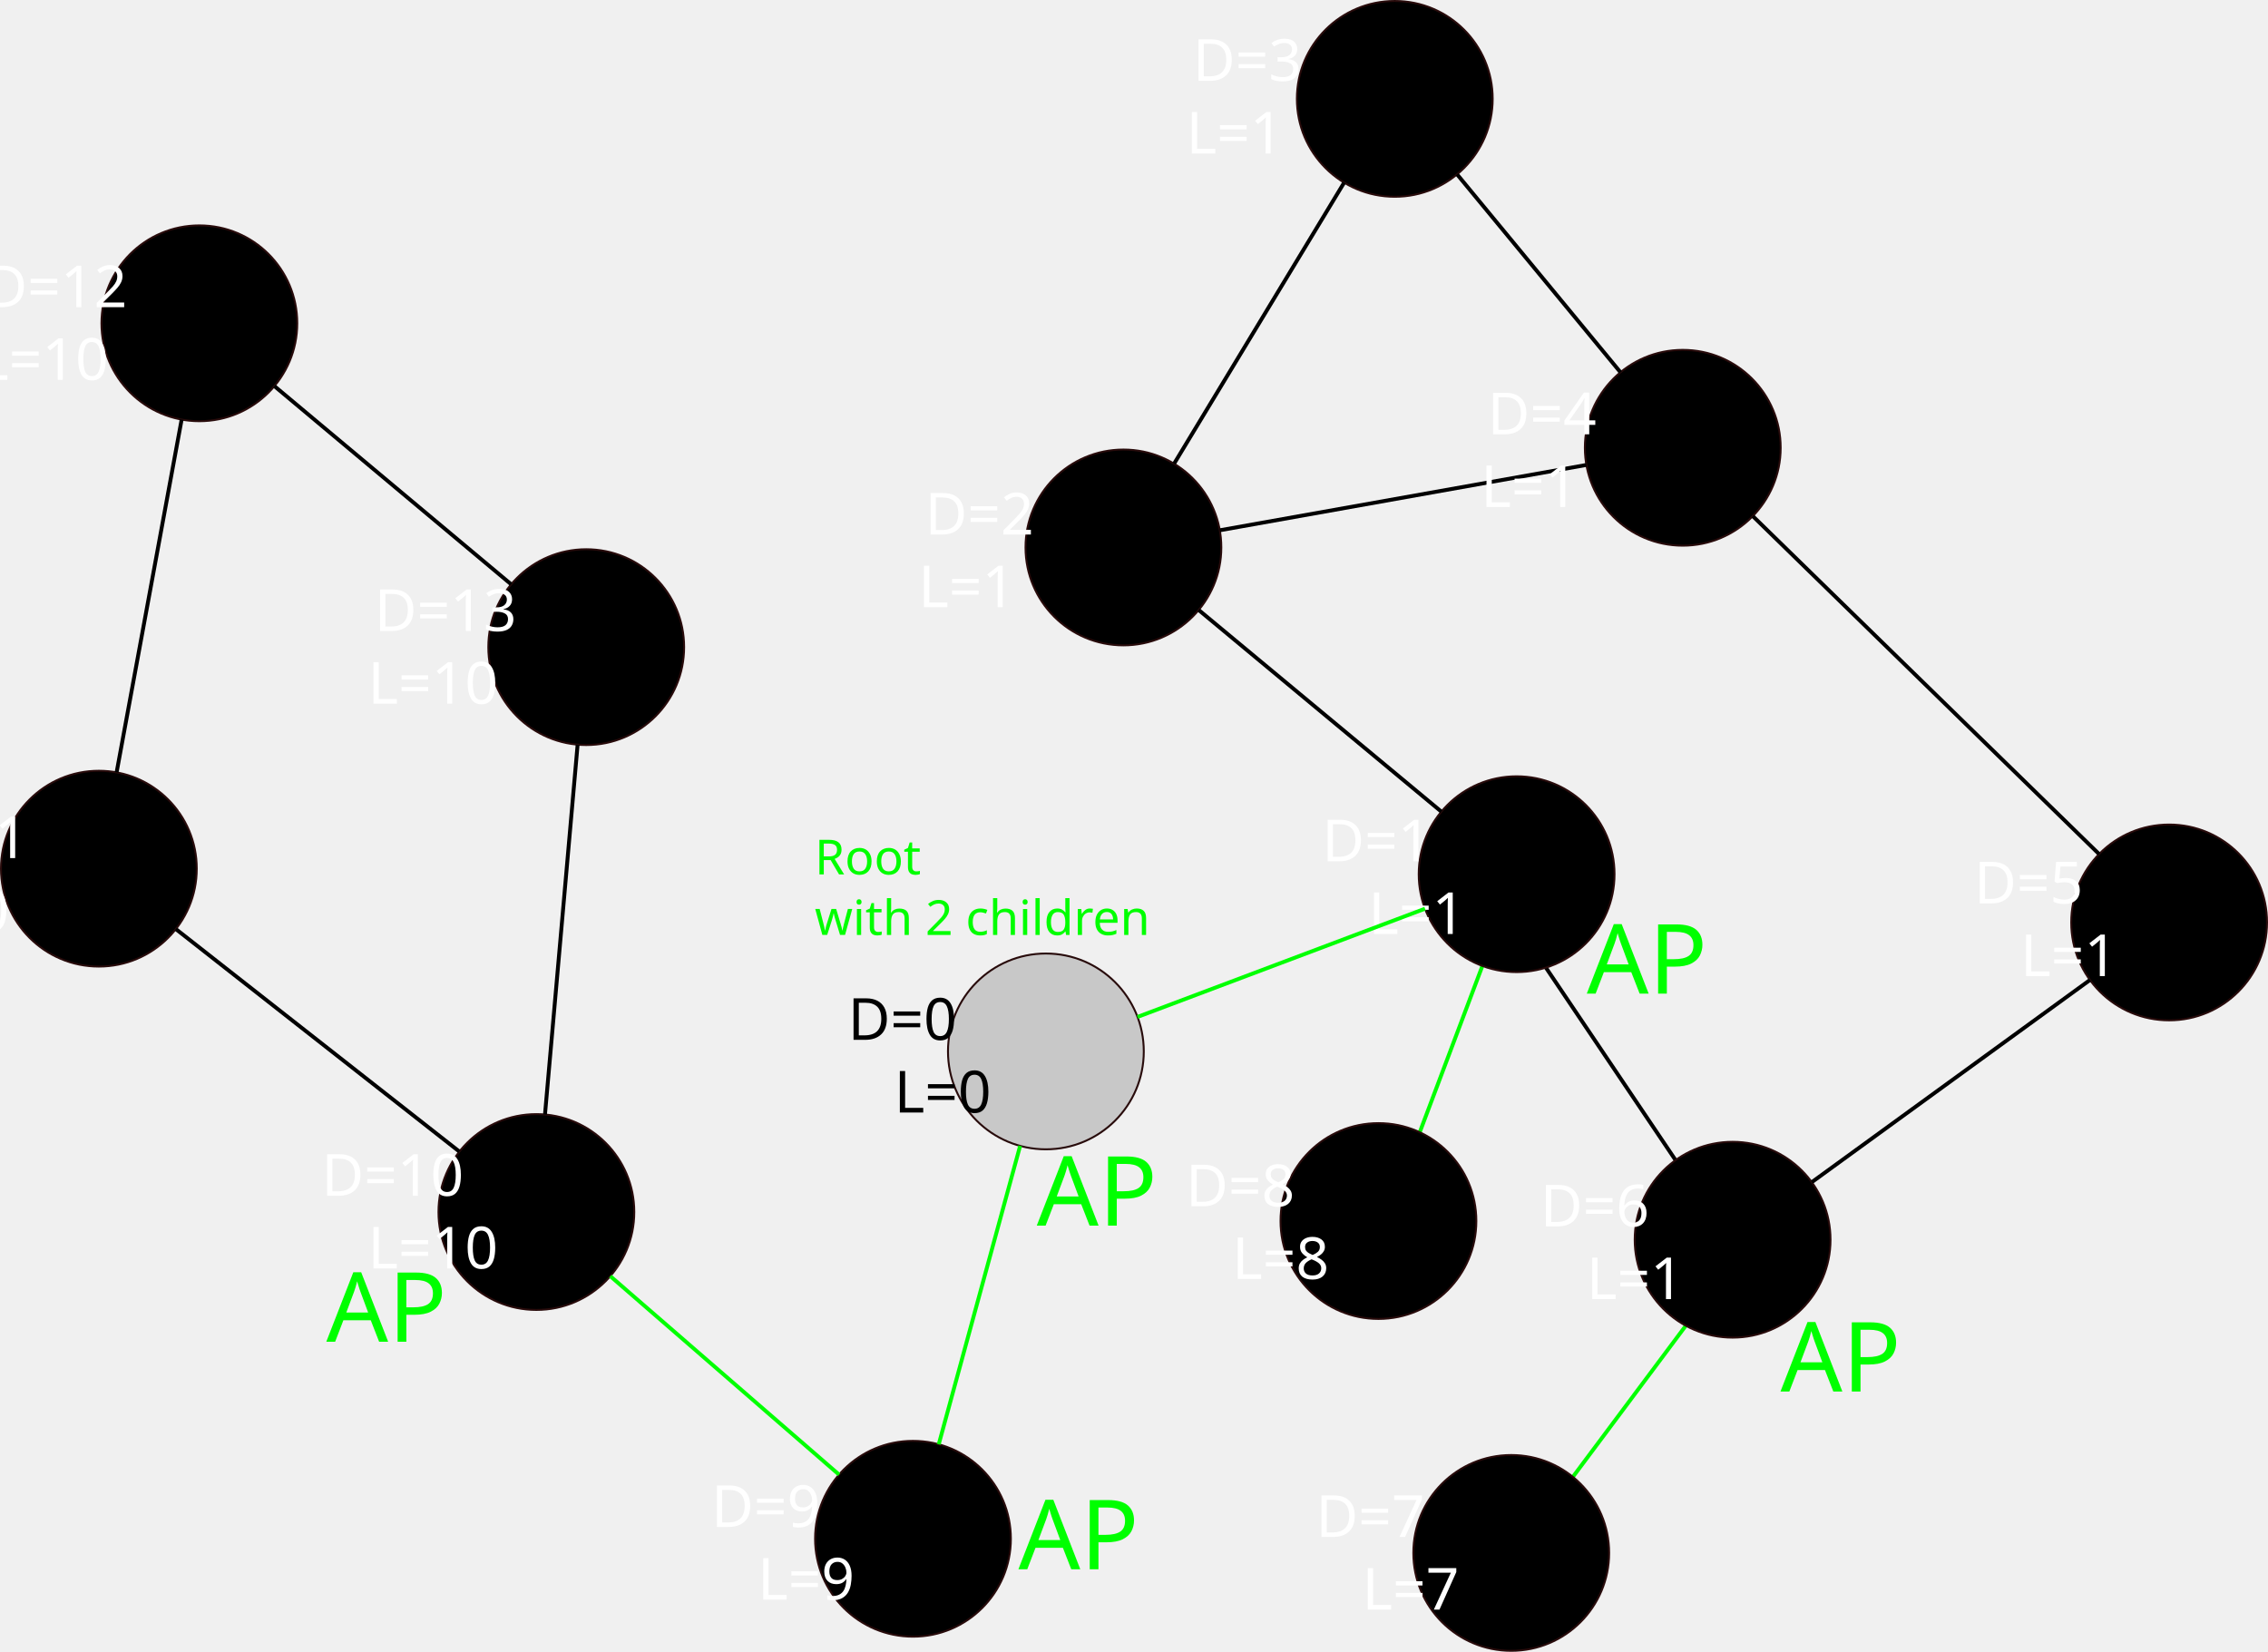
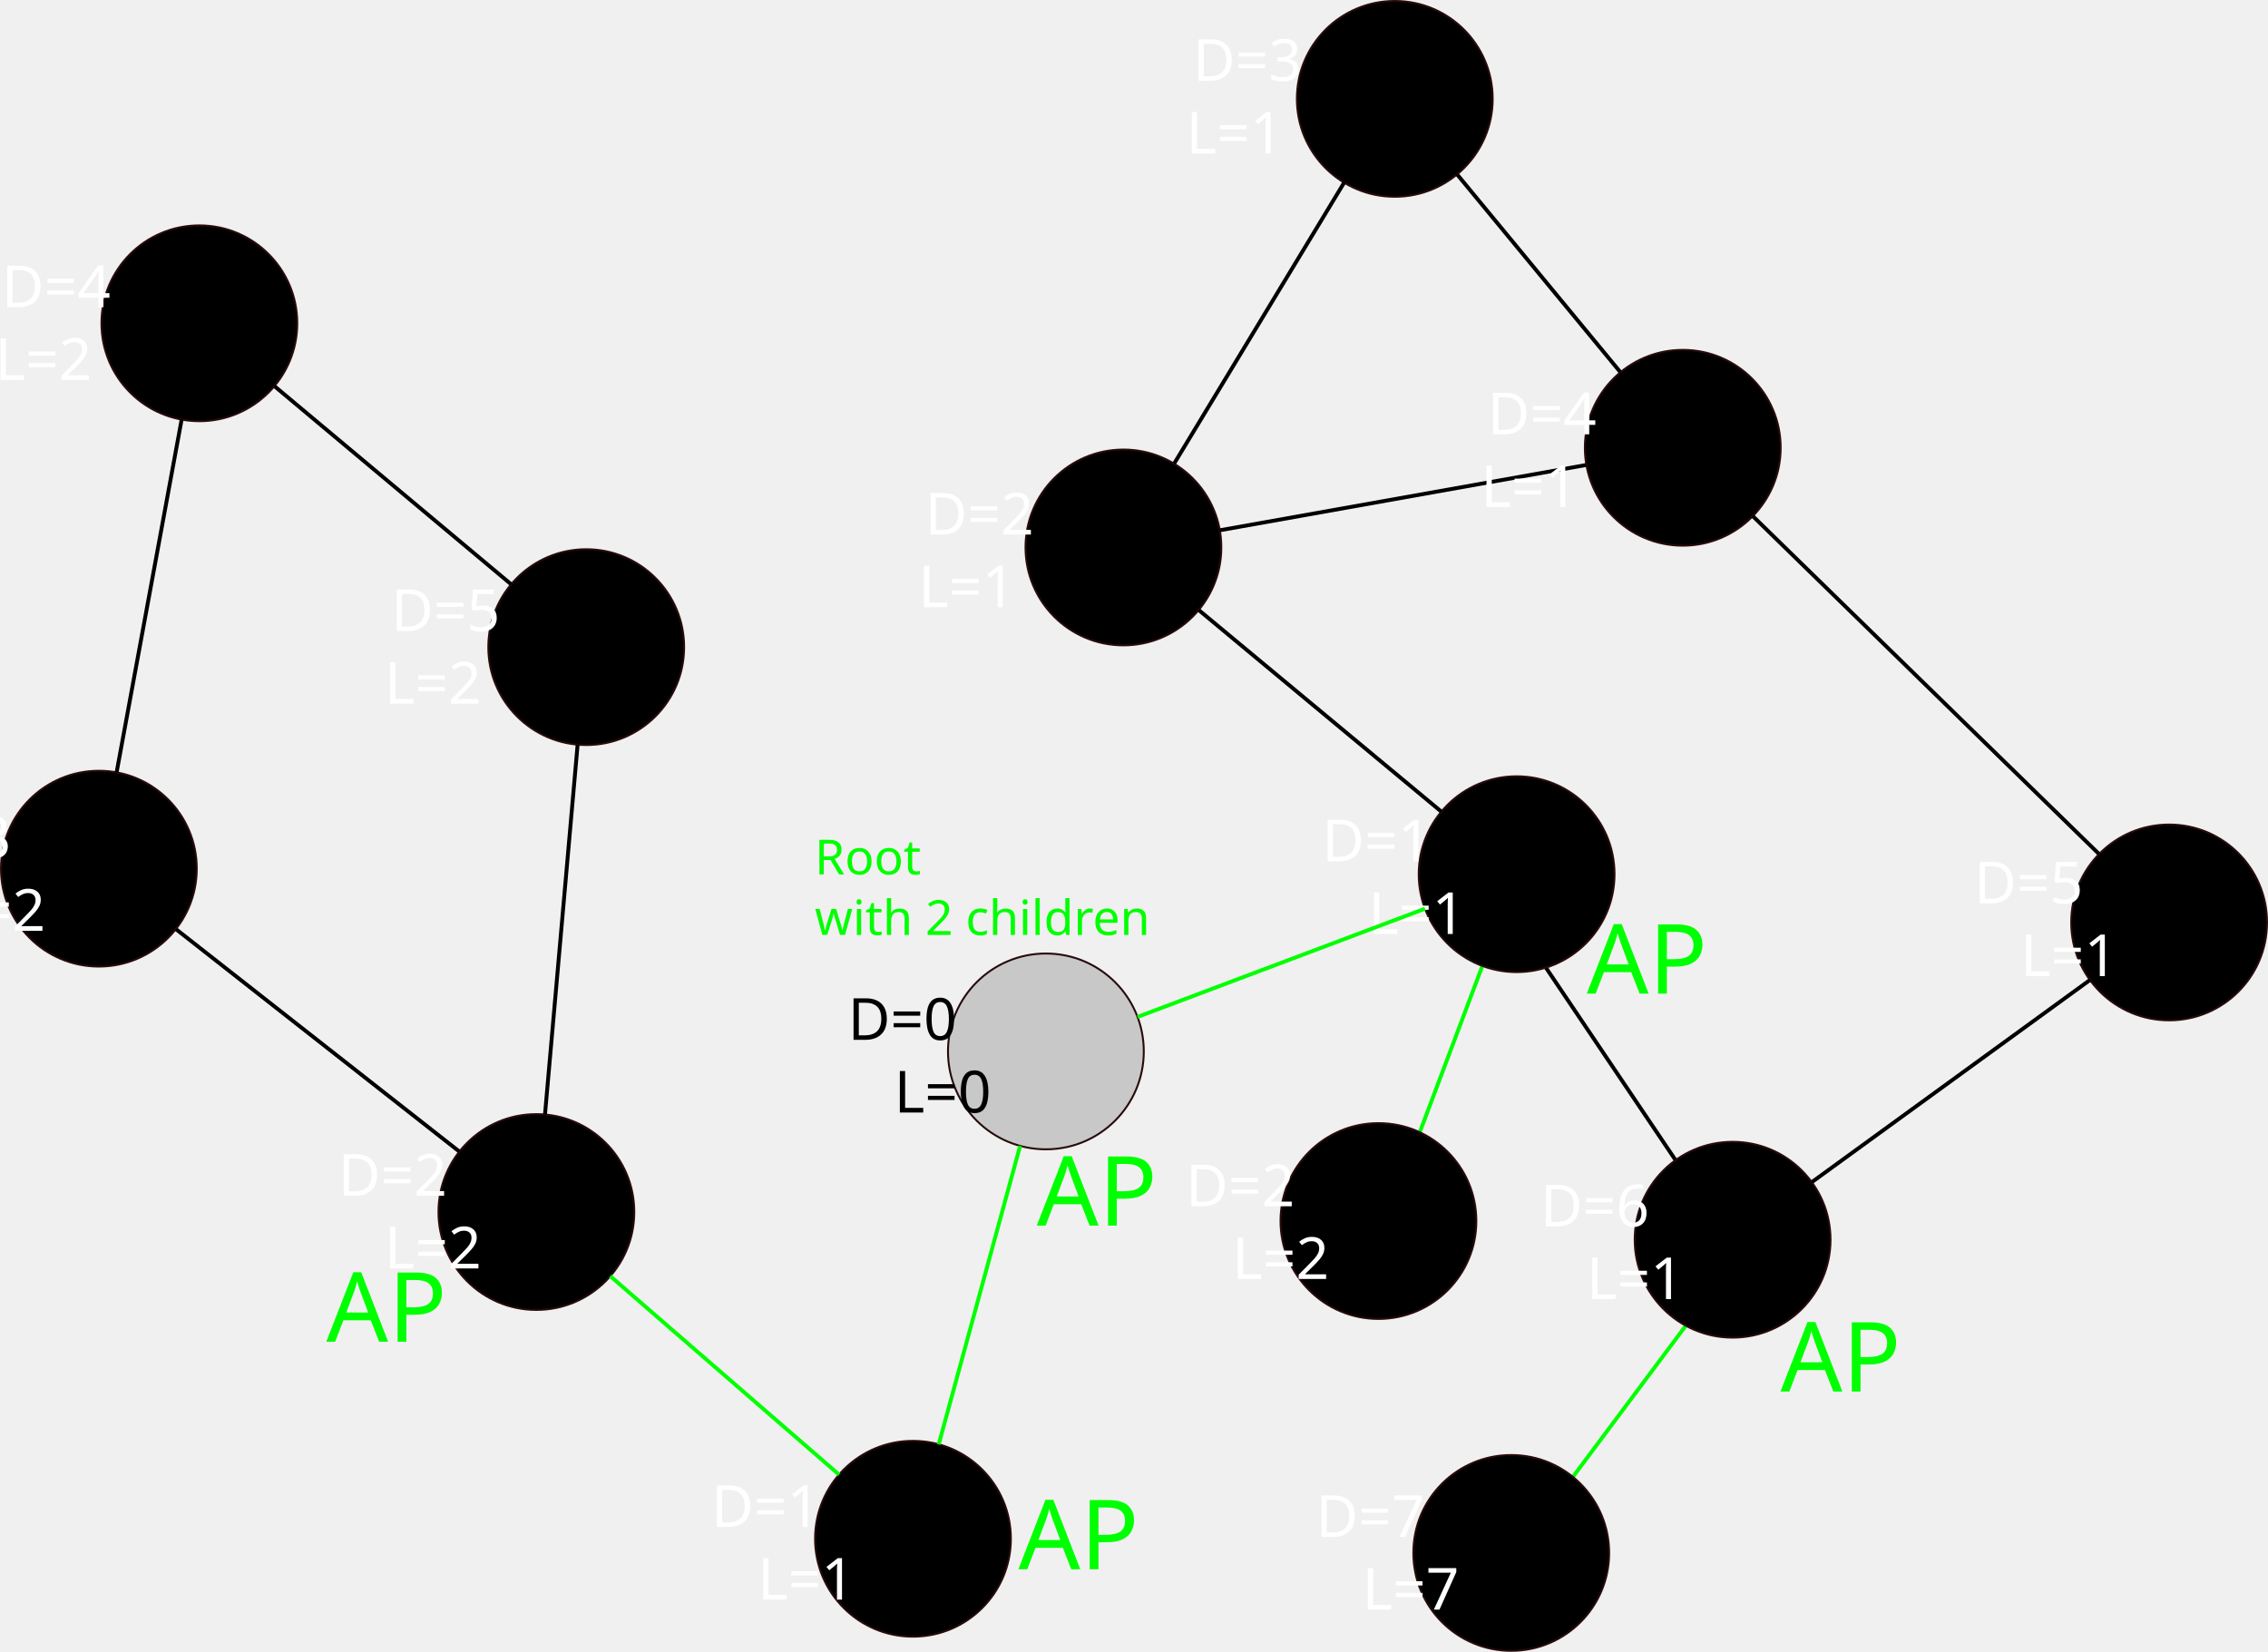
<svg xmlns="http://www.w3.org/2000/svg" width="585.037" height="426.087" id="svg2" version="1.0">
  <defs id="defs4">
    </defs>
  <g id="layer1" transform="translate(-68.7819,-91.14408)">
    <path style="fill:none;fill-opacity:0.75;fill-rule:evenodd;stroke:#00ff00;stroke-width:1px;stroke-linecap:butt;stroke-linejoin:miter;stroke-opacity:1" d="M 356.786,317.159 L 391.071,226.087" id="path2473" transform="translate(68.7819,91.14408)" />
    <path style="fill:none;fill-opacity:0.75;fill-rule:evenodd;stroke:#000000;stroke-width:1px;stroke-linecap:butt;stroke-linejoin:miter;stroke-opacity:1" d="M 451.538,316.971 L 518.208,415.966" id="path2425" />
    <path style="fill:none;fill-opacity:0.75;fill-rule:evenodd;stroke:#00ff00;stroke-width:1px;stroke-linecap:butt;stroke-linejoin:miter;stroke-opacity:1" d="M 457.599,494.758 L 517.198,414.956" id="path2433" />
    <path style="opacity:1;fill:#000000;fill-opacity:1;stroke:#280b0b;stroke-width:0.5;stroke-miterlimit:4;stroke-dasharray:none;stroke-opacity:1" id="path2383" d="m 145.462,174.54 a 25.254,25.254 0 0 1 -25.254,25.254 25.254,25.254 0 0 1 -25.254,-25.254 25.254,25.254 0 0 1 25.254,-25.254 25.254,25.254 0 0 1 25.254,25.254 z" />
    <path style="opacity:1;fill:#000000;fill-opacity:1;stroke:#280b0b;stroke-width:0.5;stroke-miterlimit:4;stroke-dasharray:none;stroke-opacity:1" id="path2385" d="m 145.462,174.54 a 25.254,25.254 0 0 1 -25.254,25.254 25.254,25.254 0 0 1 -25.254,-25.254 25.254,25.254 0 0 1 25.254,-25.254 25.254,25.254 0 0 1 25.254,25.254 z" transform="translate(-25.92244,140.6797)" />
    <path style="opacity:1;fill:#000000;fill-opacity:1;stroke:#280b0b;stroke-width:0.5;stroke-miterlimit:4;stroke-dasharray:none;stroke-opacity:1" id="path2389" d="m 145.462,174.54 a 25.254,25.254 0 0 1 -25.254,25.254 25.254,25.254 0 0 1 -25.254,-25.254 25.254,25.254 0 0 1 25.254,-25.254 25.254,25.254 0 0 1 25.254,25.254 z" transform="translate(99.79185,83.53684)" />
    <path style="opacity:1;fill:#000000;fill-opacity:1;stroke:#280b0b;stroke-width:0.5;stroke-miterlimit:4;stroke-dasharray:none;stroke-opacity:1" id="path2391" d="m 145.462,174.54 a 25.254,25.254 0 0 1 -25.254,25.254 25.254,25.254 0 0 1 -25.254,-25.254 25.254,25.254 0 0 1 25.254,-25.254 25.254,25.254 0 0 1 25.254,25.254 z" transform="translate(86.93471,229.2511)" />
    <path style="opacity:1;fill:#000000;fill-opacity:1;stroke:#280b0b;stroke-width:0.5;stroke-miterlimit:4;stroke-dasharray:none;stroke-opacity:1" id="path2393" d="m 145.462,174.54 a 25.254,25.254 0 0 1 -25.254,25.254 25.254,25.254 0 0 1 -25.254,-25.254 25.254,25.254 0 0 1 25.254,-25.254 25.254,25.254 0 0 1 25.254,25.254 z" transform="translate(184.0776,313.5368)" />
    <path style="opacity:1;fill:#c8c8c8;fill-opacity:1;stroke:#280b0b;stroke-width:0.5;stroke-miterlimit:4;stroke-dasharray:none;stroke-opacity:1" id="path2395" d="m 145.462,174.54 a 25.254,25.254 0 0 1 -25.254,25.254 25.254,25.254 0 0 1 -25.254,-25.254 25.254,25.254 0 0 1 25.254,-25.254 25.254,25.254 0 0 1 25.254,25.254 z" transform="translate(218.3633,187.8226)" />
    <path style="opacity:1;fill:#000000;fill-opacity:1;stroke:#280b0b;stroke-width:0.5;stroke-miterlimit:4;stroke-dasharray:none;stroke-opacity:1" id="path2397" d="m 145.462,174.54 a 25.254,25.254 0 0 1 -25.254,25.254 25.254,25.254 0 0 1 -25.254,-25.254 25.254,25.254 0 0 1 25.254,-25.254 25.254,25.254 0 0 1 25.254,25.254 z" transform="translate(238.3633,57.82255)" />
    <path style="opacity:1;fill:#000000;fill-opacity:1;stroke:#280b0b;stroke-width:0.5;stroke-miterlimit:4;stroke-dasharray:none;stroke-opacity:1" id="path2399" d="m 145.462,174.54 a 25.254,25.254 0 0 1 -25.254,25.254 25.254,25.254 0 0 1 -25.254,-25.254 25.254,25.254 0 0 1 25.254,-25.254 25.254,25.254 0 0 1 25.254,25.254 z" transform="translate(308.3633,-57.89173)" />
    <path style="opacity:1;fill:#000000;fill-opacity:1;stroke:#280b0b;stroke-width:0.5;stroke-miterlimit:4;stroke-dasharray:none;stroke-opacity:1" id="path2401" d="m 145.462,174.54 a 25.254,25.254 0 0 1 -25.254,25.254 25.254,25.254 0 0 1 -25.254,-25.254 25.254,25.254 0 0 1 25.254,-25.254 25.254,25.254 0 0 1 25.254,25.254 z" transform="translate(382.649,32.10827)" />
    <path style="opacity:1;fill:#000000;fill-opacity:1;stroke:#280b0b;stroke-width:0.5;stroke-miterlimit:4;stroke-dasharray:none;stroke-opacity:1" id="path2403" d="m 145.462,174.54 a 25.254,25.254 0 0 1 -25.254,25.254 25.254,25.254 0 0 1 -25.254,-25.254 25.254,25.254 0 0 1 25.254,-25.254 25.254,25.254 0 0 1 25.254,25.254 z" transform="translate(339.7919,142.1083)" />
    <path style="opacity:1;fill:#000000;fill-opacity:1;stroke:#280b0b;stroke-width:0.5;stroke-miterlimit:4;stroke-dasharray:none;stroke-opacity:1" id="path2405" d="m 145.462,174.54 a 25.254,25.254 0 0 1 -25.254,25.254 25.254,25.254 0 0 1 -25.254,-25.254 25.254,25.254 0 0 1 25.254,-25.254 25.254,25.254 0 0 1 25.254,25.254 z" transform="translate(395.5061,236.394)" />
    <path style="opacity:1;fill:#000000;fill-opacity:1;stroke:#280b0b;stroke-width:0.5;stroke-miterlimit:4;stroke-dasharray:none;stroke-opacity:1" id="path2429" d="m 145.462,174.54 a 25.254,25.254 0 0 1 -25.254,25.254 25.254,25.254 0 0 1 -25.254,-25.254 25.254,25.254 0 0 1 25.254,-25.254 25.254,25.254 0 0 1 25.254,25.254 z" transform="translate(508.1067,154.5533)" />
    <path style="opacity:1;fill:#000000;fill-opacity:1;stroke:#280b0b;stroke-width:0.5;stroke-miterlimit:4;stroke-dasharray:none;stroke-opacity:1" id="path2431" d="m 145.462,174.54 a 25.254,25.254 0 0 1 -25.254,25.254 25.254,25.254 0 0 1 -25.254,-25.254 25.254,25.254 0 0 1 25.254,-25.254 25.254,25.254 0 0 1 25.254,25.254 z" transform="translate(338.4011,317.1879)" />
    <path style="opacity:1;fill:#000000;fill-opacity:1;stroke:#280b0b;stroke-width:0.5;stroke-miterlimit:4;stroke-dasharray:none;stroke-opacity:1" id="path2469" d="m 145.462,174.54 a 25.254,25.254 0 0 1 -25.254,25.254 25.254,25.254 0 0 1 -25.254,-25.254 25.254,25.254 0 0 1 25.254,-25.254 25.254,25.254 0 0 1 25.254,25.254 z" transform="translate(304.1474,231.5749)" />
    <text xml:space="preserve" style="font-style:normal;font-weight:normal;font-size:40px;line-height:125%;font-family:sans-serif;letter-spacing:0px;word-spacing:0px;fill:#000000;fill-opacity:1;stroke:none;stroke-width:1px;stroke-linecap:butt;stroke-linejoin:miter;stroke-opacity:1" x="337.959" y="359.374" id="text4158">
      <tspan id="tspan4160" x="337.959" y="359.374" style="font-size:15px;text-align:center;text-anchor:middle">D=0</tspan>
      <tspan x="337.959" y="378.124" id="tspan4162" style="font-size:15px;text-align:center;text-anchor:middle">L=0</tspan>
    </text>
    <text xml:space="preserve" style="font-style:normal;font-weight:normal;font-size:40px;line-height:125%;font-family:sans-serif;letter-spacing:0px;word-spacing:0px;fill:#ffffff;fill-opacity:1;stroke:none;stroke-width:1px;stroke-linecap:butt;stroke-linejoin:miter;stroke-opacity:1;" x="460.262" y="313.317" id="text4158-7">
      <tspan id="tspan4160-0" x="460.262" y="313.317" style="font-size:15px;text-align:center;text-anchor:middle;fill:#ffffff;fill-opacity:1;">D=1</tspan>
      <tspan x="460.262" y="332.067" id="tspan4162-3" style="font-size:15px;text-align:center;text-anchor:middle;fill:#ffffff;fill-opacity:1;">L=1</tspan>
    </text>
    <path style="fill:none;fill-rule:evenodd;stroke:#00ff00;stroke-width:1px;stroke-linecap:butt;stroke-linejoin:miter;stroke-opacity:1" d="m 362.205,353.465 74.161,-27.919" id="path4185" />
    <path style="fill:none;fill-rule:evenodd;stroke:#000000;stroke-width:1px;stroke-linecap:butt;stroke-linejoin:miter;stroke-opacity:1" d="M 440.577,300.508 377.994,248.502" id="path4187" />
    <path style="fill:none;fill-rule:evenodd;stroke:#000000;stroke-width:1px;stroke-linecap:butt;stroke-linejoin:miter;stroke-opacity:1" d="m 383.433,227.931 94.562,-16.853" id="path4189" />
    <path style="fill:none;fill-rule:evenodd;stroke:#000000;stroke-width:1px;stroke-linecap:butt;stroke-linejoin:miter;stroke-opacity:1" d="m 371.643,210.755 43.858,-72.5" id="path4191" />
    <path style="fill:none;fill-rule:evenodd;stroke:#000000;stroke-width:1px;stroke-linecap:butt;stroke-linejoin:miter;stroke-opacity:1" d="m 444.647,136.124 42.135,51.048" id="path4193" />
    <path style="fill:none;fill-rule:evenodd;stroke:#000000;stroke-width:1px;stroke-linecap:butt;stroke-linejoin:miter;stroke-opacity:1" d="m 520.93,224.287 89.312,87.167" id="path4195" />
    <path style="fill:none;fill-rule:evenodd;stroke:#000000;stroke-width:1px;stroke-linecap:butt;stroke-linejoin:miter;stroke-opacity:1" d="m 536.142,396.086 71.745,-52.146" id="path4197" />
    <path style="fill:none;fill-rule:evenodd;stroke:#00ff00;stroke-width:1px;stroke-linecap:butt;stroke-linejoin:miter;stroke-opacity:1" d="m 331.927,386.726 -20.996,76.987" id="path4199" />
    <path style="fill:none;fill-rule:evenodd;stroke:#00ff00;stroke-width:1px;stroke-linecap:butt;stroke-linejoin:miter;stroke-opacity:1" d="m 226.217,420.341 58.994,51.186" id="path4201" />
    <path style="fill:none;fill-rule:evenodd;stroke:#000000;stroke-width:1px;stroke-linecap:butt;stroke-linejoin:miter;stroke-opacity:1" d="m 114.152,330.81 73.125,57.389" id="path4203" />
    <path style="fill:none;fill-rule:evenodd;stroke:#000000;stroke-width:1px;stroke-linecap:butt;stroke-linejoin:miter;stroke-opacity:1" d="M 115.632,199.375 98.862,290.384" id="path4205" />
    <path style="fill:none;fill-rule:evenodd;stroke:#000000;stroke-width:1px;stroke-linecap:butt;stroke-linejoin:miter;stroke-opacity:1" d="m 139.572,190.75 61.063,51.117" id="path4207" />
    <path style="fill:none;fill-rule:evenodd;stroke:#000000;stroke-width:1px;stroke-linecap:butt;stroke-linejoin:miter;stroke-opacity:1" d="m 217.78,283.232 -8.418,95.403" id="path4209" />
    <text xml:space="preserve" style="font-style:normal;font-weight:normal;font-size:40px;line-height:125%;font-family:sans-serif;letter-spacing:0px;word-spacing:0px;fill:#ffffff;fill-opacity:1;stroke:none;stroke-width:1px;stroke-linecap:butt;stroke-linejoin:miter;stroke-opacity:1;" x="357.833" y="229.031" id="text4158-1">
      <tspan id="tspan4160-08" x="357.833" y="229.031" style="font-size:15px;text-align:center;text-anchor:middle;fill:#ffffff;fill-opacity:1;">D=2</tspan>
      <tspan x="357.833" y="247.781" id="tspan4162-2" style="font-size:15px;text-align:center;text-anchor:middle;fill:#ffffff;fill-opacity:1;">L=<tspan style="fill:#ffffff;fill-opacity:1;" id="tspan4399">1</tspan>
      </tspan>
    </text>
    <text xml:space="preserve" style="font-style:normal;font-weight:normal;font-size:40px;line-height:125%;font-family:sans-serif;letter-spacing:0px;word-spacing:0px;fill:#ffffff;fill-opacity:1;stroke:none;stroke-width:1px;stroke-linecap:butt;stroke-linejoin:miter;stroke-opacity:1;" x="426.943" y="111.994" id="text4158-1-9">
      <tspan id="tspan4160-08-7" x="426.943" y="111.994" style="font-size:15px;text-align:center;text-anchor:middle;fill:#ffffff;fill-opacity:1;">D=3</tspan>
      <tspan x="426.943" y="130.744" id="tspan4162-2-0" style="font-size:15px;text-align:center;text-anchor:middle;fill:#ffffff;fill-opacity:1;">L=<tspan style="fill:#ffffff;fill-opacity:1;" id="tspan4397">1</tspan>
      </tspan>
    </text>
    <text xml:space="preserve" style="font-style:normal;font-weight:normal;font-size:40px;line-height:125%;font-family:sans-serif;letter-spacing:0px;word-spacing:0px;fill:#ffffff;fill-opacity:1;stroke:none;stroke-width:1px;stroke-linecap:butt;stroke-linejoin:miter;stroke-opacity:1;" x="502.936" y="203.174" id="text4158-1-9-0">
      <tspan id="tspan4160-08-7-1" x="502.936" y="203.174" style="font-size:15px;text-align:center;text-anchor:middle;fill:#ffffff;fill-opacity:1;">D=4</tspan>
      <tspan x="502.936" y="221.924" id="tspan4162-2-0-0" style="font-size:15px;text-align:center;text-anchor:middle;fill:#ffffff;fill-opacity:1;">L=1<tspan style="fill:#ffffff;fill-opacity:1;" id="tspan4395" />
      </tspan>
    </text>
    <text xml:space="preserve" style="font-style:normal;font-weight:normal;font-size:40px;line-height:125%;font-family:sans-serif;letter-spacing:0px;word-spacing:0px;fill:#ffffff;fill-opacity:1;stroke:none;stroke-width:1px;stroke-linecap:butt;stroke-linejoin:miter;stroke-opacity:1;" x="628.471" y="324.181" id="text4158-1-9-0-0">
      <tspan id="tspan4160-08-7-1-0" x="628.471" y="324.181" style="font-size:15px;text-align:center;text-anchor:middle;fill:#ffffff;fill-opacity:1;">D=5</tspan>
      <tspan x="628.471" y="342.931" id="tspan4162-2-0-0-1" style="font-size:15px;text-align:center;text-anchor:middle;fill:#ffffff;fill-opacity:1;">L=1</tspan>
    </text>
    <text xml:space="preserve" style="font-style:normal;font-weight:normal;font-size:40px;line-height:125%;font-family:sans-serif;letter-spacing:0px;word-spacing:0px;fill:#ffffff;fill-opacity:1;stroke:none;stroke-width:1px;stroke-linecap:butt;stroke-linejoin:miter;stroke-opacity:1;" x="516.562" y="407.503" id="text4158-1-9-0-0-9">
      <tspan id="tspan4160-08-7-1-0-5" x="516.562" y="407.503" style="font-size:15px;text-align:center;text-anchor:middle;fill:#ffffff;fill-opacity:1;">D=6</tspan>
      <tspan x="516.562" y="426.253" id="tspan4162-2-0-0-1-6" style="font-size:15px;text-align:center;text-anchor:middle;fill:#ffffff;fill-opacity:1;">L=1</tspan>
    </text>
    <text xml:space="preserve" style="font-style:normal;font-weight:normal;font-size:40px;line-height:125%;font-family:sans-serif;letter-spacing:0px;word-spacing:0px;fill:#ffffff;fill-opacity:1;stroke:none;stroke-width:1px;stroke-linecap:butt;stroke-linejoin:miter;stroke-opacity:1;" x="458.665" y="487.602" id="text4158-1-9-0-0-9-9">
      <tspan id="tspan4160-08-7-1-0-5-9" x="458.665" y="487.602" style="font-size:15px;text-align:center;text-anchor:middle;fill:#ffffff;fill-opacity:1;">D=7</tspan>
      <tspan x="458.665" y="506.352" id="tspan4162-2-0-0-1-6-5" style="font-size:15px;text-align:center;text-anchor:middle;fill:#ffffff;fill-opacity:1;">L=7</tspan>
    </text>
    <text xml:space="preserve" style="font-style:normal;font-weight:normal;font-size:40px;line-height:125%;font-family:sans-serif;letter-spacing:0px;word-spacing:0px;fill:#000000;fill-opacity:1;stroke:none;stroke-width:1px;stroke-linecap:butt;stroke-linejoin:miter;stroke-opacity:1" x="528.068" y="450.088" id="text4371">
      <tspan id="tspan4373" x="528.068" y="450.088" style="font-size:25px;fill:#00ff00;fill-opacity:1">AP</tspan>
    </text>
-     <text xml:space="preserve" style="font-style:normal;font-weight:normal;font-size:40px;line-height:125%;font-family:sans-serif;letter-spacing:0px;word-spacing:0px;fill:#ffffff;fill-opacity:1;stroke:none;stroke-width:1px;stroke-linecap:butt;stroke-linejoin:miter;stroke-opacity:1;" x="425.123" y="402.308" id="text4158-7-0">
-       <tspan id="tspan4160-0-9" x="425.123" y="402.308" style="font-size:15px;text-align:center;text-anchor:middle;fill:#ffffff;fill-opacity:1;">D=8</tspan>
-       <tspan x="425.123" y="421.058" id="tspan4162-3-1" style="font-size:15px;text-align:center;text-anchor:middle;fill:#ffffff;fill-opacity:1;">L=8</tspan>
+     <text xml:space="preserve" style="font-style:normal;font-weight:normal;font-size:40px;line-height:125%;font-family:sans-serif;letter-spacing:0px;word-spacing:0px;fill:#ffffff;fill-opacity:1;stroke:none;stroke-width:1px;stroke-linecap:butt;stroke-linejoin:miter;stroke-opacity:1" x="425.123" y="402.308" id="text4158-7-0">
+       <tspan id="tspan4160-0-9" x="425.123" y="402.308" style="font-size:15px;text-align:center;text-anchor:middle;fill:#ffffff;fill-opacity:1">D=2</tspan>
+       <tspan x="425.123" y="421.058" id="tspan4162-3-1" style="font-size:15px;text-align:center;text-anchor:middle;fill:#ffffff;fill-opacity:1">L=2</tspan>
    </text>
    <text xml:space="preserve" style="font-style:normal;font-weight:normal;font-size:40px;line-height:125%;font-family:sans-serif;letter-spacing:0px;word-spacing:0px;fill:#000000;fill-opacity:1;stroke:none;stroke-width:1px;stroke-linecap:butt;stroke-linejoin:miter;stroke-opacity:1" x="478.1" y="347.446" id="text4371-3">
      <tspan id="tspan4373-6" x="478.1" y="347.446" style="font-size:25px;fill:#00ff00;fill-opacity:1">AP</tspan>
    </text>
-     <text xml:space="preserve" style="font-style:normal;font-weight:normal;font-size:40px;line-height:125%;font-family:sans-serif;letter-spacing:0px;word-spacing:0px;fill:#ffffff;fill-opacity:1;stroke:none;stroke-width:1px;stroke-linecap:butt;stroke-linejoin:miter;stroke-opacity:1;" x="302.721" y="485.032" id="text4158-6">
-       <tspan id="tspan4160-3" x="302.721" y="485.032" style="font-size:15px;text-align:center;text-anchor:middle;fill:#ffffff;fill-opacity:1;">D=9</tspan>
-       <tspan x="302.721" y="503.782" id="tspan4162-26" style="font-size:15px;text-align:center;text-anchor:middle;fill:#ffffff;fill-opacity:1;">L=9</tspan>
+     <text xml:space="preserve" style="font-style:normal;font-weight:normal;font-size:40px;line-height:125%;font-family:sans-serif;letter-spacing:0px;word-spacing:0px;fill:#ffffff;fill-opacity:1;stroke:none;stroke-width:1px;stroke-linecap:butt;stroke-linejoin:miter;stroke-opacity:1" x="302.721" y="485.032" id="text4158-6">
+       <tspan id="tspan4160-3" x="302.721" y="485.032" style="font-size:15px;text-align:center;text-anchor:middle;fill:#ffffff;fill-opacity:1">D=1</tspan>
+       <tspan x="302.721" y="503.782" id="tspan4162-26" style="font-size:15px;text-align:center;text-anchor:middle;fill:#ffffff;fill-opacity:1">L=1</tspan>
    </text>
-     <text xml:space="preserve" style="font-style:normal;font-weight:normal;font-size:40px;line-height:125%;font-family:sans-serif;letter-spacing:0px;word-spacing:0px;fill:#ffffff;fill-opacity:1;stroke:none;stroke-width:1px;stroke-linecap:butt;stroke-linejoin:miter;stroke-opacity:1;" x="206.463" y="399.594" id="text4158-6-7">
-       <tspan id="tspan4160-3-9" x="206.463" y="399.594" style="font-size:15px;text-align:center;text-anchor:middle;fill:#ffffff;fill-opacity:1;">D=10</tspan>
-       <tspan x="206.463" y="418.344" id="tspan4162-26-7" style="font-size:15px;text-align:center;text-anchor:middle;fill:#ffffff;fill-opacity:1;">L=10</tspan>
+     <text xml:space="preserve" style="font-style:normal;font-weight:normal;font-size:40px;line-height:125%;font-family:sans-serif;letter-spacing:0px;word-spacing:0px;fill:#ffffff;fill-opacity:1;stroke:none;stroke-width:1px;stroke-linecap:butt;stroke-linejoin:miter;stroke-opacity:1" x="206.463" y="399.594" id="text4158-6-7">
+       <tspan id="tspan4160-3-9" x="206.463" y="399.594" style="font-size:15px;text-align:center;text-anchor:middle;fill:#ffffff;fill-opacity:1">D=2</tspan>
+       <tspan x="206.463" y="418.344" id="tspan4162-26-7" style="font-size:15px;text-align:center;text-anchor:middle;fill:#ffffff;fill-opacity:1">L=2</tspan>
    </text>
-     <text xml:space="preserve" style="font-style:normal;font-weight:normal;font-size:40px;line-height:125%;font-family:sans-serif;letter-spacing:0px;word-spacing:0px;fill:#ffffff;fill-opacity:1;stroke:none;stroke-width:1px;stroke-linecap:butt;stroke-linejoin:miter;stroke-opacity:1;" x="94.003" y="312.498" id="text4158-6-7-6">
-       <tspan id="tspan4160-3-9-2" x="94.003" y="312.498" style="font-size:15px;text-align:center;text-anchor:middle;fill:#ffffff;fill-opacity:1;">D=11</tspan>
-       <tspan x="94.003" y="331.248" id="tspan4162-26-7-9" style="font-size:15px;text-align:center;text-anchor:middle;fill:#ffffff;fill-opacity:1;">L=<tspan style="fill:#ffffff;fill-opacity:1;" id="tspan4553">10</tspan>
+     <text xml:space="preserve" style="font-style:normal;font-weight:normal;font-size:40px;line-height:125%;font-family:sans-serif;letter-spacing:0px;word-spacing:0px;fill:#ffffff;fill-opacity:1;stroke:none;stroke-width:1px;stroke-linecap:butt;stroke-linejoin:miter;stroke-opacity:1" x="94.003" y="312.498" id="text4158-6-7-6">
+       <tspan id="tspan4160-3-9-2" x="94.003" y="312.498" style="font-size:15px;text-align:center;text-anchor:middle;fill:#ffffff;fill-opacity:1">D=3</tspan>
+       <tspan x="94.003" y="331.248" id="tspan4162-26-7-9" style="font-size:15px;text-align:center;text-anchor:middle;fill:#ffffff;fill-opacity:1">L=2</tspan>
+     </text>
+     <text xml:space="preserve" style="font-style:normal;font-weight:normal;font-size:40px;line-height:125%;font-family:sans-serif;letter-spacing:0px;word-spacing:0px;fill:#ffffff;fill-opacity:1;stroke:none;stroke-width:1px;stroke-linecap:butt;stroke-linejoin:miter;stroke-opacity:1" x="119.653" y="170.377" id="text4158-6-7-6-8">
+       <tspan id="tspan4160-3-9-2-8" x="119.653" y="170.377" style="font-size:15px;text-align:center;text-anchor:middle;fill:#ffffff;fill-opacity:1">D=4</tspan>
+       <tspan x="119.653" y="189.127" id="tspan4162-26-7-9-5" style="font-size:15px;text-align:center;text-anchor:middle;fill:#ffffff;fill-opacity:1">L=2<tspan style="fill:#ffffff;fill-opacity:1" id="tspan4551" />
      </tspan>
    </text>
-     <text xml:space="preserve" style="font-style:normal;font-weight:normal;font-size:40px;line-height:125%;font-family:sans-serif;letter-spacing:0px;word-spacing:0px;fill:#ffffff;fill-opacity:1;stroke:none;stroke-width:1px;stroke-linecap:butt;stroke-linejoin:miter;stroke-opacity:1;" x="119.653" y="170.377" id="text4158-6-7-6-8">
-       <tspan id="tspan4160-3-9-2-8" x="119.653" y="170.377" style="font-size:15px;text-align:center;text-anchor:middle;fill:#ffffff;fill-opacity:1;">D=12</tspan>
-       <tspan x="119.653" y="189.127" id="tspan4162-26-7-9-5" style="font-size:15px;text-align:center;text-anchor:middle;fill:#ffffff;fill-opacity:1;">L=<tspan style="fill:#ffffff;fill-opacity:1;" id="tspan4551">10</tspan>
-       </tspan>
-     </text>
-     <text xml:space="preserve" style="font-style:normal;font-weight:normal;font-size:40px;line-height:125%;font-family:sans-serif;letter-spacing:0px;word-spacing:0px;fill:#ffffff;fill-opacity:1;stroke:none;stroke-width:1px;stroke-linecap:butt;stroke-linejoin:miter;stroke-opacity:1;" x="220.121" y="253.915" id="text4158-6-7-6-8-4">
-       <tspan id="tspan4160-3-9-2-8-3" x="220.121" y="253.915" style="font-size:15px;text-align:center;text-anchor:middle;fill:#ffffff;fill-opacity:1;">D=13</tspan>
-       <tspan x="220.121" y="272.665" id="tspan4162-26-7-9-5-0" style="font-size:15px;text-align:center;text-anchor:middle;fill:#ffffff;fill-opacity:1;">L=<tspan style="fill:#ffffff;fill-opacity:1;" id="tspan4549">10</tspan>
+     <text xml:space="preserve" style="font-style:normal;font-weight:normal;font-size:40px;line-height:125%;font-family:sans-serif;letter-spacing:0px;word-spacing:0px;fill:#ffffff;fill-opacity:1;stroke:none;stroke-width:1px;stroke-linecap:butt;stroke-linejoin:miter;stroke-opacity:1" x="220.121" y="253.915" id="text4158-6-7-6-8-4">
+       <tspan id="tspan4160-3-9-2-8-3" x="220.121" y="253.915" style="font-size:15px;text-align:center;text-anchor:middle;fill:#ffffff;fill-opacity:1">D=5</tspan>
+       <tspan x="220.121" y="272.665" id="tspan4162-26-7-9-5-0" style="font-size:15px;text-align:center;text-anchor:middle;fill:#ffffff;fill-opacity:1">L=2<tspan style="fill:#ffffff;fill-opacity:1" id="tspan4549" />
      </tspan>
    </text>
    <text xml:space="preserve" style="font-style:normal;font-weight:normal;font-size:40px;line-height:125%;font-family:sans-serif;letter-spacing:0px;word-spacing:0px;fill:#000000;fill-opacity:1;stroke:none;stroke-width:1px;stroke-linecap:butt;stroke-linejoin:miter;stroke-opacity:1" x="152.953" y="437.248" id="text4371-3-5">
      <tspan id="tspan4373-6-7" x="152.953" y="437.248" style="font-size:25px;fill:#00ff00;fill-opacity:1">AP</tspan>
    </text>
    <text xml:space="preserve" style="font-style:normal;font-weight:normal;font-size:40px;line-height:125%;font-family:sans-serif;letter-spacing:0px;word-spacing:0px;fill:#000000;fill-opacity:1;stroke:none;stroke-width:1px;stroke-linecap:butt;stroke-linejoin:miter;stroke-opacity:1" x="331.487" y="495.938" id="text4371-3-5-8">
      <tspan id="tspan4373-6-7-4" x="331.487" y="495.938" style="font-size:25px;fill:#00ff00;fill-opacity:1">AP</tspan>
    </text>
    <text xml:space="preserve" style="font-style:normal;font-weight:normal;font-size:40px;line-height:125%;font-family:sans-serif;letter-spacing:0px;word-spacing:0px;fill:#000000;fill-opacity:1;stroke:none;stroke-width:1px;stroke-linecap:butt;stroke-linejoin:miter;stroke-opacity:1" x="336.215" y="407.307" id="text4371-3-5-8-1">
      <tspan id="tspan4373-6-7-4-5" x="336.215" y="407.307" style="font-size:25px;fill:#00ff00;fill-opacity:1">AP</tspan>
    </text>
    <text xml:space="preserve" style="font-style:normal;font-weight:normal;font-size:40px;line-height:125%;font-family:sans-serif;letter-spacing:0px;word-spacing:0px;fill:#000000;fill-opacity:1;stroke:none;stroke-width:1px;stroke-linecap:butt;stroke-linejoin:miter;stroke-opacity:1" x="278.939" y="316.697" id="text4371-3-5-8-7">
      <tspan id="tspan4373-6-7-4-9" x="278.939" y="316.697" style="font-size:12.5px;fill:#00ff00;fill-opacity:1">Root</tspan>
      <tspan x="278.939" y="332.322" style="font-size:12.5px;fill:#00ff00;fill-opacity:1" id="tspan4633">with 2 children</tspan>
    </text>
  </g>
</svg>
